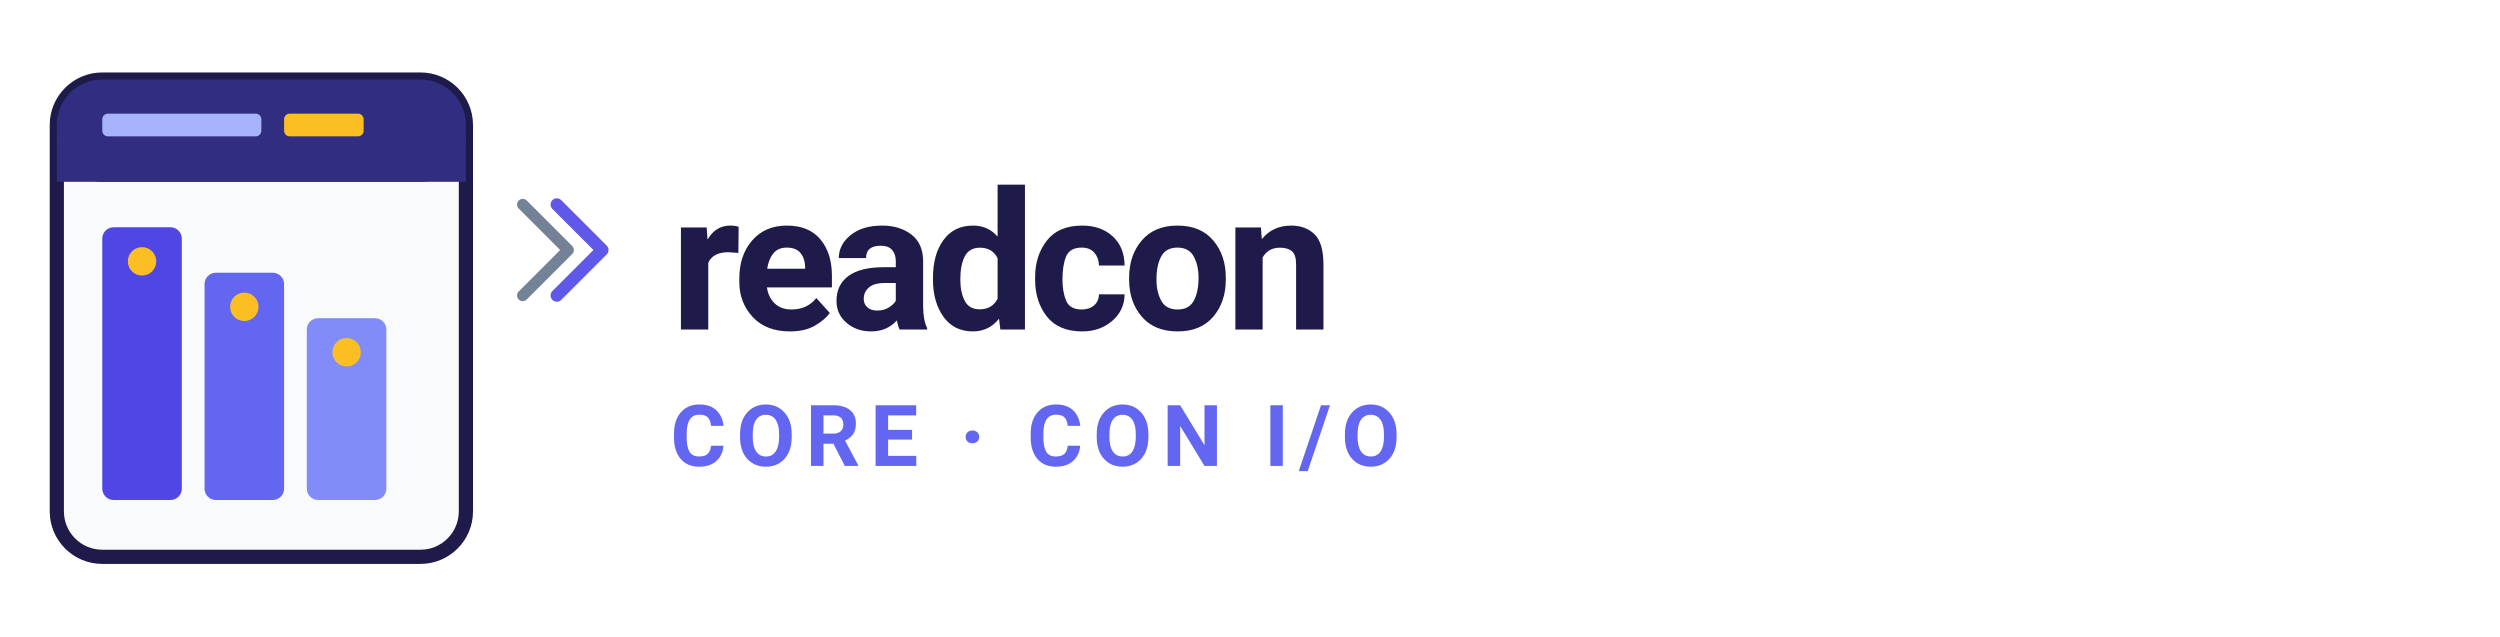
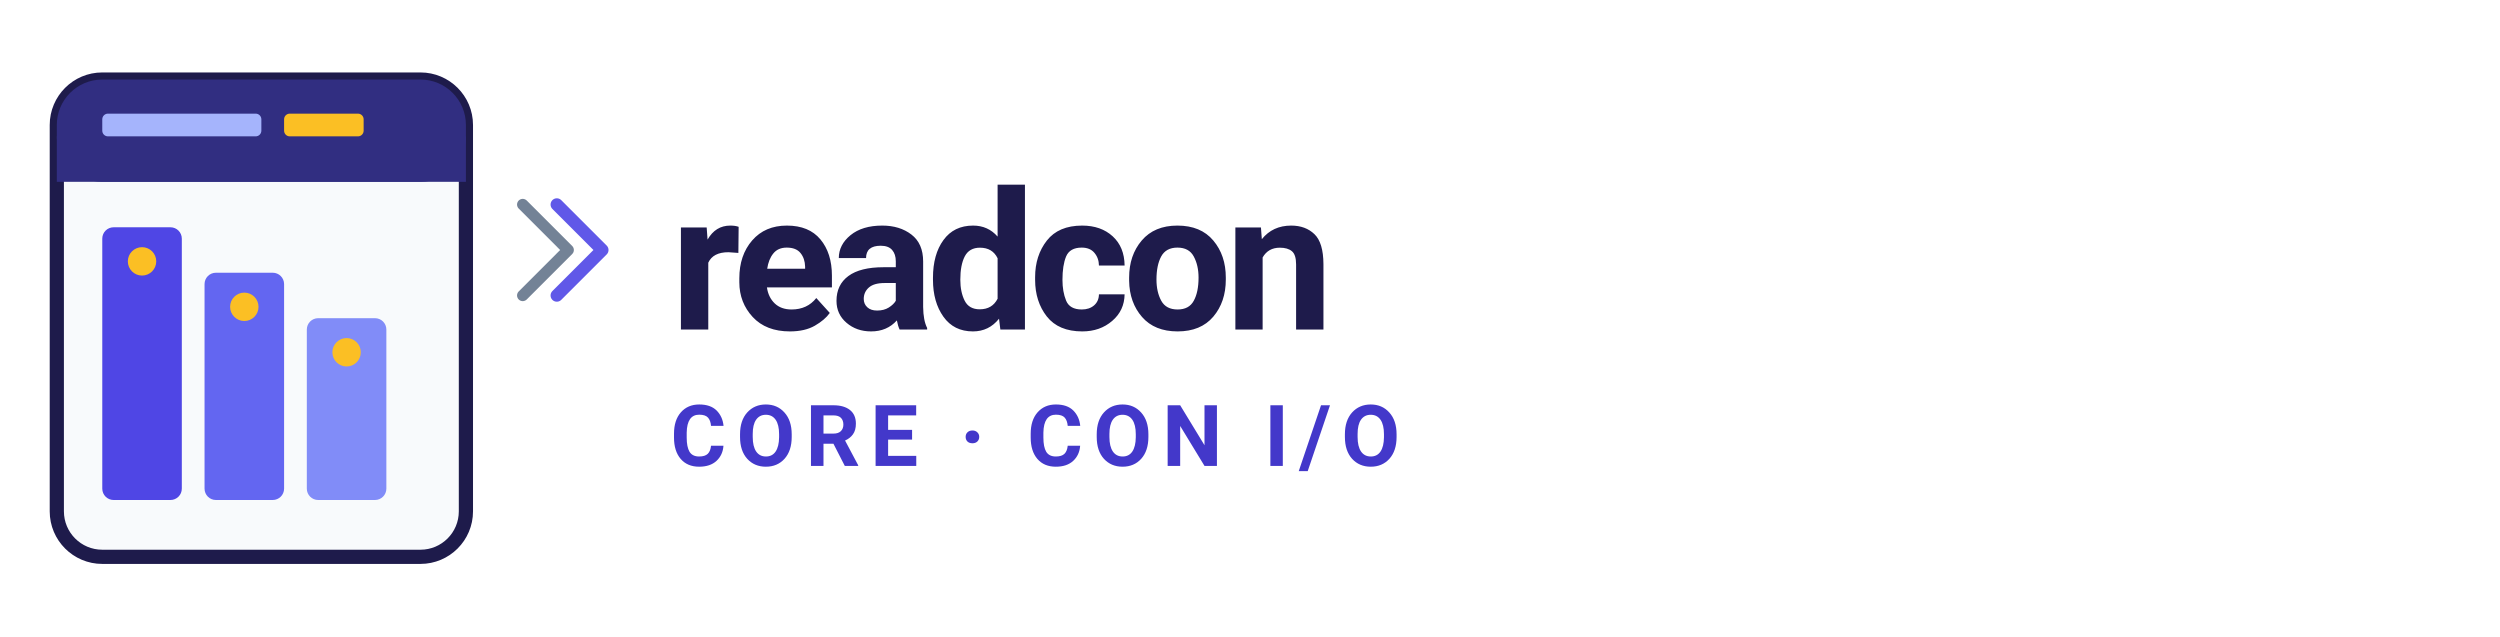
<svg xmlns="http://www.w3.org/2000/svg" width="440" height="112" viewBox="0 0 440 112" fill="none" role="img" aria-labelledby="rcTitle">
  <rect x="10" y="14" width="72" height="84" rx="8" fill="#F8FAFC" stroke="#1E1B4B" stroke-width="2.5" />
  <rect x="10" y="14" width="72" height="18" rx="8" fill="#312E81" />
  <rect x="10" y="24" width="72" height="8" fill="#312E81" />
  <rect x="18" y="20" width="28" height="4" rx="1" fill="#A5B4FC" />
  <rect x="50" y="20" width="14" height="4" rx="1" fill="#FBBF24" />
  <rect x="18" y="40" width="14" height="48" rx="2" fill="#4F46E5" />
  <rect x="36" y="48" width="14" height="40" rx="2" fill="#6366F1" />
  <rect x="54" y="56" width="14" height="32" rx="2" fill="#818CF8" />
  <circle cx="25" cy="46" r="2.5" fill="#FBBF24" />
  <circle cx="43" cy="54" r="2.5" fill="#FBBF24" />
  <circle cx="61" cy="62" r="2.5" fill="#FBBF24" />
  <g opacity="0.9">
    <path d="M92 36 L100 44 L92 52" stroke="#64748B" stroke-width="2" fill="none" stroke-linecap="round" stroke-linejoin="round" />
    <path d="M98 36 L106 44 L98 52" stroke="#4F46E5" stroke-width="2.2" fill="none" stroke-linecap="round" stroke-linejoin="round" />
  </g>
  <text x="118" y="58" font-family="ui-sans-serif, system-ui, -apple-system, 'Segoe UI', Roboto, sans-serif" font-size="34" font-weight="750" letter-spacing="-1.2" fill="#1E1B4B">readcon</text>
-   <text x="118" y="82" font-family="ui-sans-serif, system-ui, -apple-system, 'Segoe UI', Roboto, sans-serif" font-size="15" font-weight="600" letter-spacing="0.12em" fill="#6366F1">CORE · CON I/O</text>
+   <text x="118" y="82" font-family="ui-sans-serif, system-ui, -apple-system, 'Segoe UI', Roboto, sans-serif" font-size="15" font-weight="600" letter-spacing="0.12em" fill="#4338CA">CORE · CON I/O</text>
</svg>
